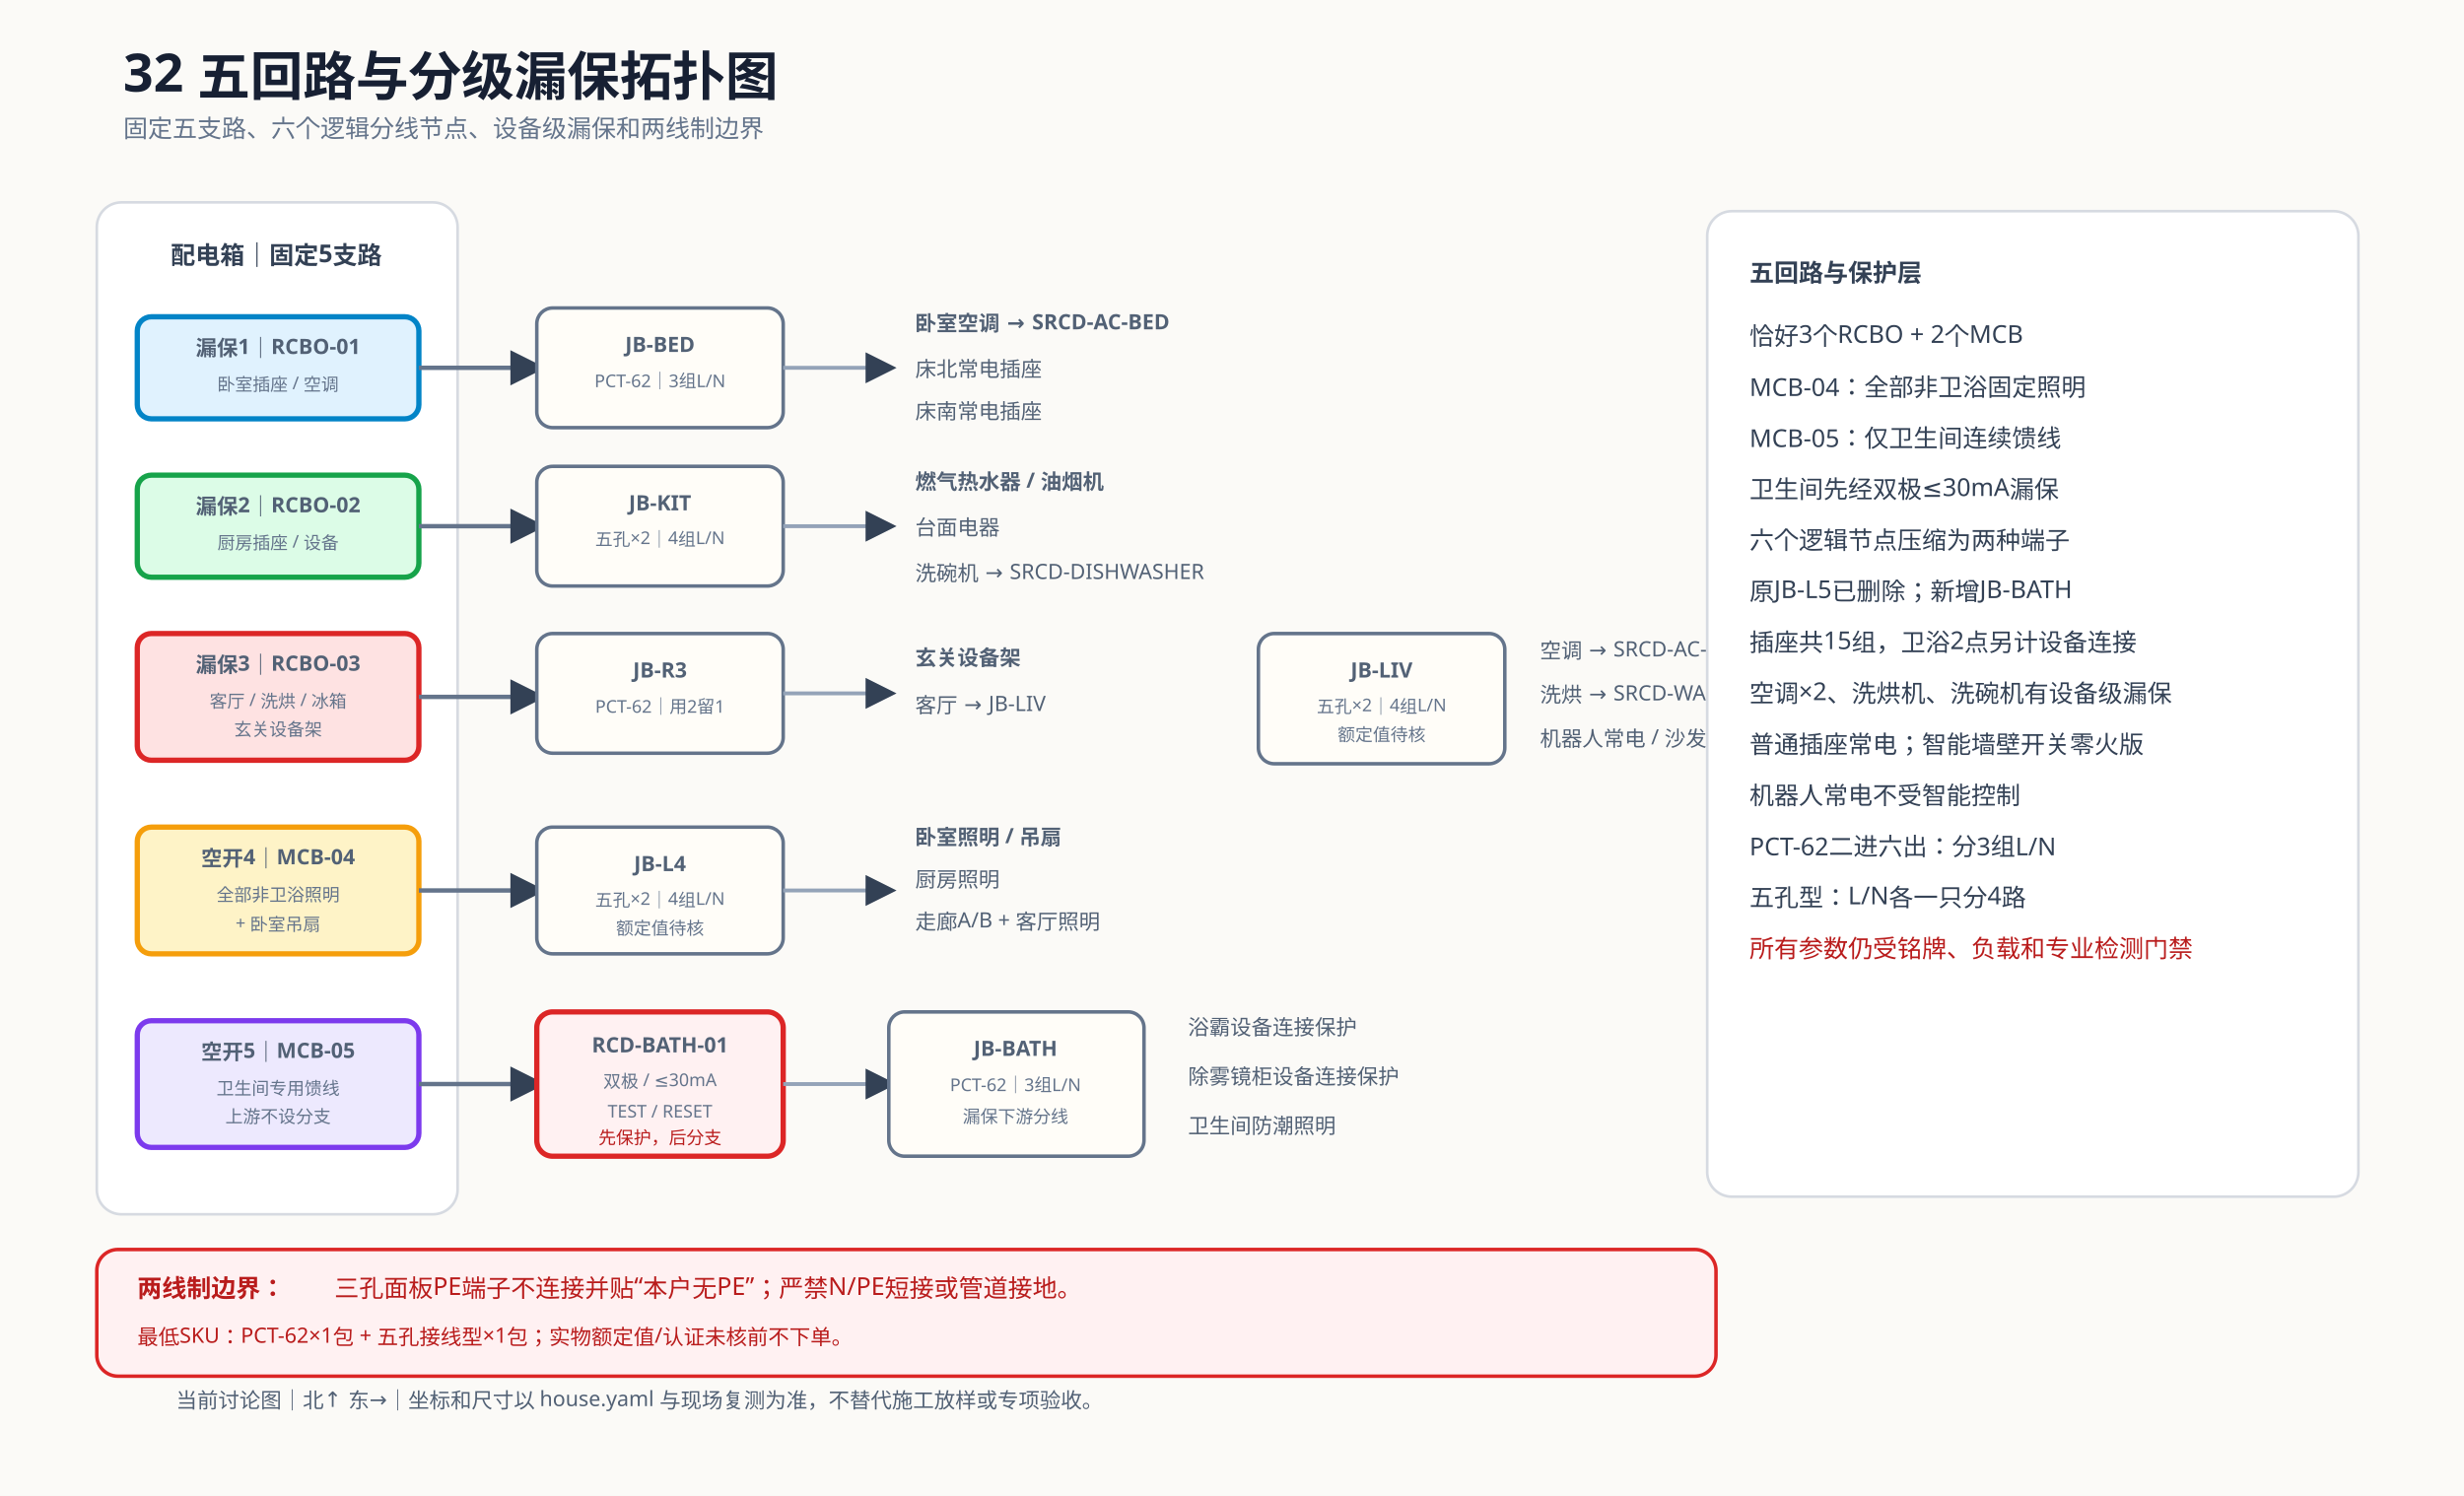
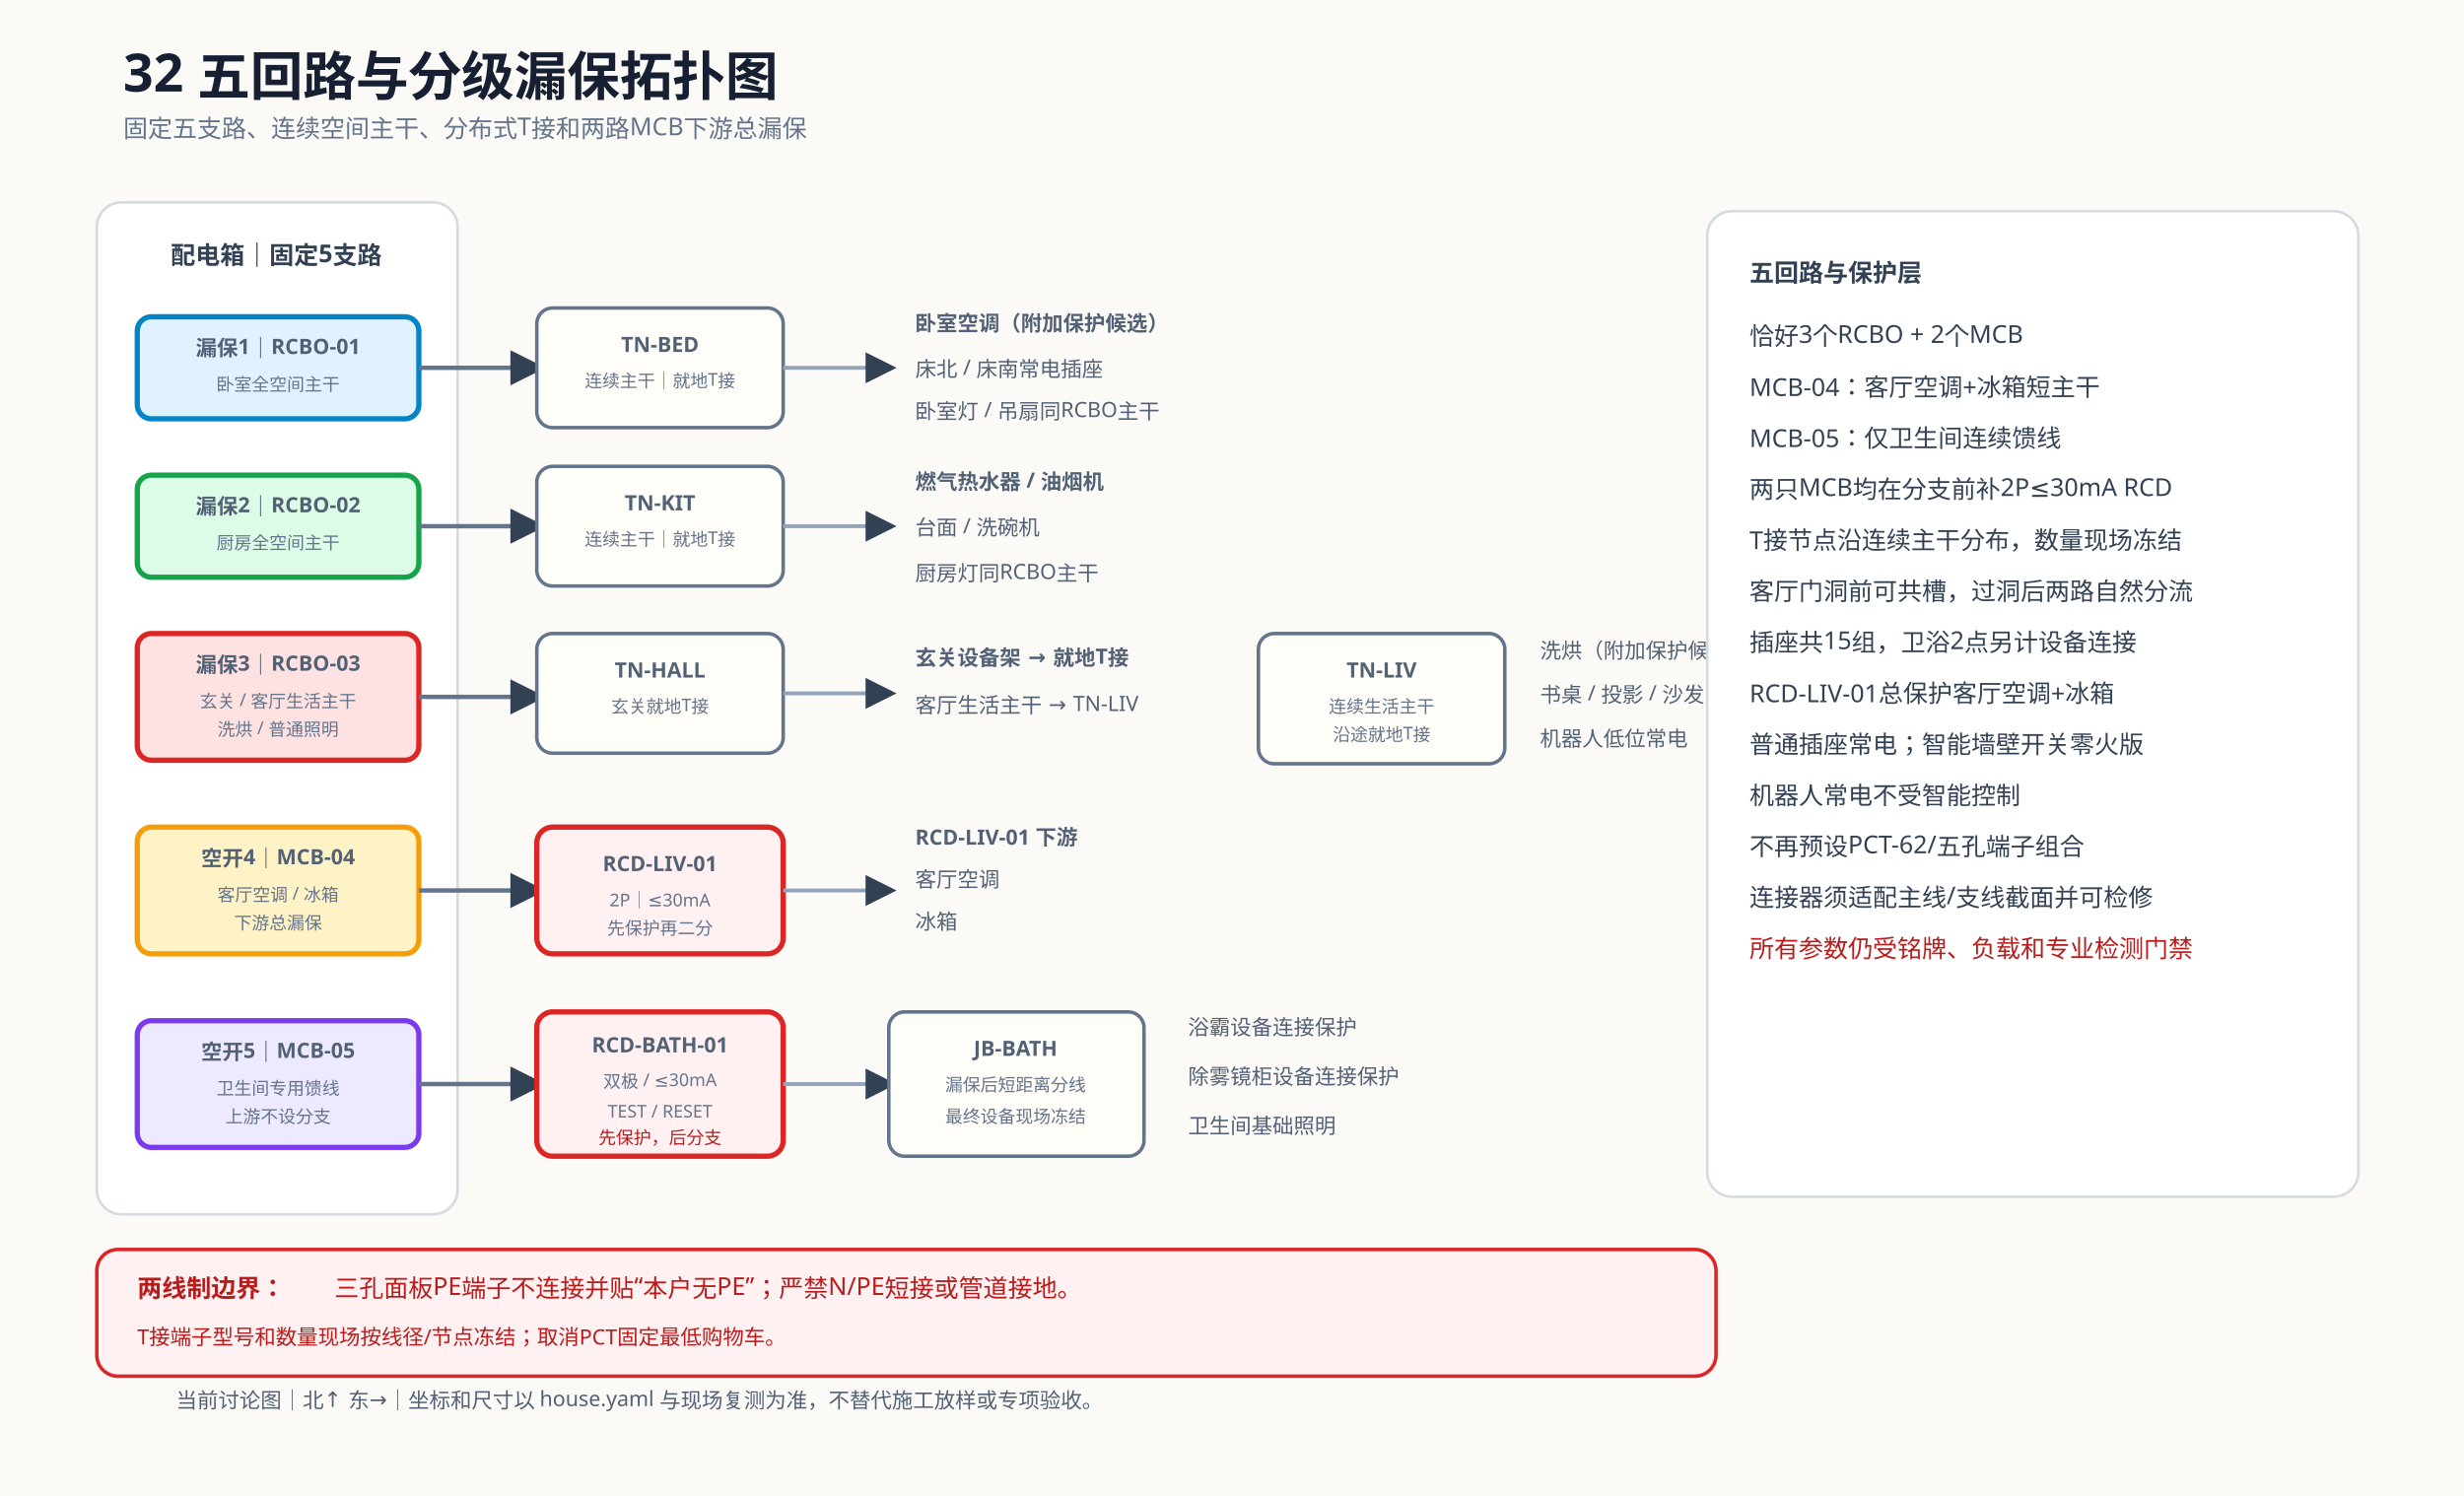
<svg xmlns="http://www.w3.org/2000/svg" width="1400" height="850" viewBox="0 0 1400 850" data-diagram-role="electrical-topology" role="img">
  <defs>
    <pattern id="hatch" width="12" height="12" patternUnits="userSpaceOnUse" patternTransform="rotate(45)">
      <rect width="12" height="12" fill="#f1f5f9" />
      <line y2="12" stroke="#cbd5e1" stroke-width="4" />
    </pattern>
    <pattern id="danger" width="10" height="10" patternUnits="userSpaceOnUse" patternTransform="rotate(45)">
      <rect width="10" height="10" fill="#fff1f2" />
      <line y2="10" stroke="#fecaca" stroke-width="3" />
    </pattern>
    <marker id="arrow" markerWidth="8" markerHeight="8" refX="6" refY="4" orient="auto">
      <path d="M0 0L8 4 0 8z" fill="#334155" />
    </marker>
    <marker id="blue-arrow" markerWidth="8" markerHeight="8" refX="6" refY="4" orient="auto">
      <path d="M0 0L8 4 0 8z" fill="#2563eb" />
    </marker>
    <style>
    text{font-family:"Source Han Sans SC","Heiti SC","Arial Unicode MS",sans-serif}
    .wall{fill:none;stroke:#1f2937;stroke-width:7;stroke-linecap:square;stroke-linejoin:miter}
    .iw{fill:none;stroke:#475569;stroke-width:5;stroke-linecap:square}
    .win{stroke:#0284c7;stroke-width:8}.winc{stroke:#e0f2fe;stroke-width:2.5}
    .title{font-size:30px;font-weight:750;fill:#172033}.subtitle{font-size:14px;fill:#64748b}
    .room{font-size:18px;font-weight:750;fill:#334155;text-anchor:middle}.roomsub{font-size:12px;fill:#64748b;text-anchor:middle}
    .note{font-size:14px;fill:#334155}.small{font-size:12px;fill:#526175}.micro{font-size:10px;fill:#64748b}
    .panel{fill:#fff;stroke:#d6dae1;stroke-width:1.5}.fixed{fill:#fffdf8;stroke:#64748b;stroke-width:2}
    .planned{fill:#fff7ed;stroke:#f97316;stroke-width:2;stroke-dasharray:7 5}
    .water{fill:none;stroke:#0284c7;stroke-width:4}.hot{fill:none;stroke:#dc2626;stroke-width:4}
    .drain{fill:none;stroke:#0f766e;stroke-width:5}.gas{fill:none;stroke:#ea580c;stroke-width:4}
    .power{fill:none;stroke:#2563eb;stroke-width:3}.network{fill:none;stroke:#7c3aed;stroke-width:3;stroke-dasharray:7 5}
    .danger{fill:#fff1f2;stroke:#dc2626;stroke-width:2}.cat{fill:none;stroke:#16a34a;stroke-width:6;stroke-dasharray:8 5}
    .dim{fill:none;stroke:#64748b;stroke-width:1.5}.dimtext{font-size:12px;fill:#475569;text-anchor:middle}
    .center{text-anchor:middle}.bold{font-weight:700}.orange{fill:#c2410c}.red{fill:#b91c1c}.blue{fill:#1d4ed8}.green{fill:#15803d}.purple{fill:#6d28d9}
  </style>
  </defs>
  <rect width="1400" height="850" fill="#fbfaf7" />
  <text x="70" y="52" class="title">32 五回路与分级漏保拓扑图</text>
-   <text x="70" y="78" class="subtitle">固定五支路、六个逻辑分线节点、设备级漏保和两线制边界</text>
+   <text x="70" y="78" class="subtitle">固定五支路、连续空间主干、分布式T接和两路MCB下游总漏保</text>
  <rect x="55" y="115" width="205" height="575" rx="14" class="panel" />
  <text x="157" y="150" class="note bold center">配电箱｜固定5支路</text>
  <g data-circuit="RCBO-01">
    <rect x="78" y="180" width="160" height="58" rx="8" fill="#e0f2fe" stroke="#0284c7" stroke-width="3" />
    <text x="158" y="202" class="small bold center">漏保1｜RCBO-01</text>
-     <text x="158" y="222" class="micro center">卧室插座 / 空调</text>
+     <text x="158" y="222" class="micro center">卧室全空间主干</text>
  </g>
  <g data-circuit="RCBO-02">
    <rect x="78" y="270" width="160" height="58" rx="8" fill="#dcfce7" stroke="#16a34a" stroke-width="3" />
    <text x="158" y="292" class="small bold center">漏保2｜RCBO-02</text>
-     <text x="158" y="312" class="micro center">厨房插座 / 设备</text>
+     <text x="158" y="312" class="micro center">厨房全空间主干</text>
  </g>
  <g data-circuit="RCBO-03">
    <rect x="78" y="360" width="160" height="72" rx="8" fill="#fee2e2" stroke="#dc2626" stroke-width="3" />
    <text x="158" y="382" class="small bold center">漏保3｜RCBO-03</text>
-     <text x="158" y="402" class="micro center">客厅 / 洗烘 / 冰箱</text>
-     <text x="158" y="418" class="micro center">玄关设备架</text>
+     <text x="158" y="402" class="micro center">玄关 / 客厅生活主干</text>
+     <text x="158" y="418" class="micro center">洗烘 / 普通照明</text>
  </g>
  <g data-circuit="MCB-04">
    <rect x="78" y="470" width="160" height="72" rx="8" fill="#fef3c7" stroke="#f59e0b" stroke-width="3" />
    <text x="158" y="492" class="small bold center">空开4｜MCB-04</text>
-     <text x="158" y="512" class="micro center">全部非卫浴照明</text>
-     <text x="158" y="528" class="micro center">+ 卧室吊扇</text>
+     <text x="158" y="512" class="micro center">客厅空调 / 冰箱</text>
+     <text x="158" y="528" class="micro center">下游总漏保</text>
  </g>
  <g data-circuit="MCB-05">
    <rect x="78" y="580" width="160" height="72" rx="8" fill="#ede9fe" stroke="#7c3aed" stroke-width="3" />
    <text x="158" y="602" class="small bold center">空开5｜MCB-05</text>
    <text x="158" y="622" class="micro center">卫生间专用馈线</text>
    <text x="158" y="638" class="micro center">上游不设分支</text>
  </g>
  <g fill="none" stroke="#64748b" stroke-width="2.5" marker-end="url(#arrow)">
    <path d="M238 209H305" />
    <path d="M238 299H305" />
    <path d="M238 396H305" />
    <path d="M238 506H305" />
    <path d="M238 616H305" />
  </g>
-   <g data-junction="JB-BED" data-terminal-status="logical" data-terminal-candidate="PCT-62">
+   <g data-branch-pattern="distributed" data-node-example="TN-BED">
    <rect x="305" y="175" width="140" height="68" rx="9" class="fixed" />
-     <text x="375" y="200" class="small bold center">JB-BED</text>
-     <text x="375" y="220" class="micro center">PCT-62｜3组L/N</text>
+     <text x="375" y="200" class="small bold center">TN-BED</text>
+     <text x="375" y="220" class="micro center">连续主干｜就地T接</text>
  </g>
-   <g data-junction="JB-KIT" data-terminal-status="logical" data-terminal-candidate="five-hole-pair">
+   <g data-branch-pattern="distributed" data-node-example="TN-KIT">
    <rect x="305" y="265" width="140" height="68" rx="9" class="fixed" />
-     <text x="375" y="290" class="small bold center">JB-KIT</text>
-     <text x="375" y="310" class="micro center">五孔×2｜4组L/N</text>
+     <text x="375" y="290" class="small bold center">TN-KIT</text>
+     <text x="375" y="310" class="micro center">连续主干｜就地T接</text>
  </g>
-   <g data-junction="JB-R3" data-terminal-status="logical" data-terminal-candidate="PCT-62">
+   <g data-branch-pattern="distributed" data-node-example="TN-HALL">
    <rect x="305" y="360" width="140" height="68" rx="9" class="fixed" />
-     <text x="375" y="385" class="small bold center">JB-R3</text>
-     <text x="375" y="405" class="micro center">PCT-62｜用2留1</text>
+     <text x="375" y="385" class="small bold center">TN-HALL</text>
+     <text x="375" y="405" class="micro center">玄关就地T接</text>
  </g>
-   <g data-junction="JB-L4" data-terminal-status="logical" data-terminal-candidate="five-hole-pair">
-     <rect x="305" y="470" width="140" height="72" rx="9" class="fixed" />
-     <text x="375" y="495" class="small bold center">JB-L4</text>
-     <text x="375" y="515" class="micro center">五孔×2｜4组L/N</text>
-     <text x="375" y="531" class="micro center">额定值待核</text>
+   <g data-device-protection="RCD-LIV-01">
+     <rect x="305" y="470" width="140" height="72" rx="9" fill="#fff1f2" stroke="#dc2626" stroke-width="3" />
+     <text x="375" y="495" class="small bold center">RCD-LIV-01</text>
+     <text x="375" y="515" class="micro center">2P｜≤30mA</text>
+     <text x="375" y="531" class="micro center">先保护再二分</text>
  </g>
  <g data-device-protection="RCD-BATH-01">
    <rect x="305" y="575" width="140" height="82" rx="9" fill="#fff1f2" stroke="#dc2626" stroke-width="3" />
    <text x="375" y="598" class="small bold center">RCD-BATH-01</text>
    <text x="375" y="618" class="micro center">双极 / ≤30mA</text>
    <text x="375" y="635" class="micro center">TEST / RESET</text>
    <text x="375" y="650" class="micro red center">先保护，后分支</text>
  </g>
  <g fill="none" stroke="#94a3b8" stroke-width="2.2" marker-end="url(#arrow)">
    <path d="M445 209H505" />
    <path d="M445 299H505" />
    <path d="M445 394H505" />
    <path d="M445 506H505" />
    <path d="M445 616H505" />
  </g>
-   <text x="520" y="188" class="small bold" data-device-protection="SRCD-AC-BED">卧室空调 → SRCD-AC-BED</text>
-   <text x="520" y="214" class="small">床北常电插座</text>
-   <text x="520" y="238" class="small">床南常电插座</text>
+   <text x="520" y="188" class="small bold" data-device-protection="SRCD-AC-BED">卧室空调（附加保护候选）</text>
+   <text x="520" y="214" class="small">床北 / 床南常电插座</text>
+   <text x="520" y="238" class="small">卧室灯 / 吊扇同RCBO主干</text>
  <text x="520" y="278" class="small bold">燃气热水器 / 油烟机</text>
-   <text x="520" y="304" class="small">台面电器</text>
-   <text x="520" y="330" class="small" data-device-protection="SRCD-DISHWASHER">洗碗机 → SRCD-DISHWASHER</text>
-   <text x="520" y="378" class="small bold">玄关设备架</text>
-   <text x="520" y="405" class="small">客厅 → JB-LIV</text>
-   <g data-junction="JB-LIV" data-terminal-status="logical" data-terminal-candidate="five-hole-pair">
+   <text x="520" y="304" class="small">台面 / 洗碗机</text>
+   <text x="520" y="330" class="small" data-device-protection="SRCD-DISHWASHER">厨房灯同RCBO主干</text>
+   <text x="520" y="378" class="small bold">玄关设备架 → 就地T接</text>
+   <text x="520" y="405" class="small">客厅生活主干 → TN-LIV</text>
+   <g data-branch-pattern="distributed" data-node-example="TN-LIV">
    <rect x="715" y="360" width="140" height="74" rx="9" class="fixed" />
-     <text x="785" y="385" class="small bold center">JB-LIV</text>
-     <text x="785" y="405" class="micro center">五孔×2｜4组L/N</text>
-     <text x="785" y="421" class="micro center">额定值待核</text>
+     <text x="785" y="385" class="small bold center">TN-LIV</text>
+     <text x="785" y="405" class="micro center">连续生活主干</text>
+     <text x="785" y="421" class="micro center">沿途就地T接</text>
  </g>
-   <text x="875" y="374" class="small" data-device-protection="SRCD-AC-LIV">空调 → SRCD-AC-LIV</text>
-   <text x="875" y="399" class="small" data-device-protection="SRCD-WASHER">洗烘 → SRCD-WASHER</text>
-   <text x="875" y="424" class="small">机器人常电 / 沙发充电</text>
-   <text x="520" y="480" class="small bold">卧室照明 / 吊扇</text>
-   <text x="520" y="504" class="small">厨房照明</text>
-   <text x="520" y="528" class="small">走廊A/B + 客厅照明</text>
-   <g data-junction="JB-BATH" data-terminal-status="logical" data-terminal-candidate="PCT-62" data-bath-load-downstream="true">
+   <text x="875" y="374" class="small" data-device-protection="SRCD-WASHER">洗烘（附加保护候选）</text>
+   <text x="875" y="399" class="small">书桌 / 投影 / 沙发</text>
+   <text x="875" y="424" class="small">机器人低位常电</text>
+   <text x="520" y="480" class="small bold">RCD-LIV-01 下游</text>
+   <text x="520" y="504" class="small">客厅空调</text>
+   <text x="520" y="528" class="small">冰箱</text>
+   <g data-junction="JB-BATH" data-bath-load-downstream="true">
    <rect x="505" y="575" width="145" height="82" rx="9" class="fixed" />
    <text x="577" y="600" class="small bold center">JB-BATH</text>
-     <text x="577" y="620" class="micro center">PCT-62｜3组L/N</text>
-     <text x="577" y="638" class="micro center">漏保下游分线</text>
+     <text x="577" y="620" class="micro center">漏保后短距离分线</text>
+     <text x="577" y="638" class="micro center">最终设备现场冻结</text>
  </g>
  <text x="675" y="588" class="small" data-device-protection="SRCD-BATH-HEATER">浴霸设备连接保护</text>
  <text x="675" y="616" class="small" data-device-protection="SRCD-BATH-MIRROR">除雾镜柜设备连接保护</text>
-   <text x="675" y="644" class="small">卫生间防潮照明</text>
+   <text x="675" y="644" class="small">卫生间基础照明</text>
  <rect x="55" y="710" width="920" height="72" rx="12" class="danger" />
  <text x="78" y="737" class="note red bold">两线制边界：</text>
  <text x="190" y="737" class="note red">三孔面板PE端子不连接并贴“本户无PE”；严禁N/PE短接或管道接地。</text>
-   <text x="78" y="764" class="small red">最低SKU：PCT-62×1包 + 五孔接线型×1包；实物额定值/认证未核前不下单。</text>
+   <text x="78" y="764" class="small red">T接端子型号和数量现场按线径/节点冻结；取消PCT固定最低购物车。</text>
  <rect x="970" y="120" width="370" height="560" rx="14" class="panel" />
  <text x="994" y="160" class="note bold">五回路与保护层</text>
  <text x="994" y="196" class="note">恰好3个RCBO + 2个MCB</text>
-   <text x="994" y="225" class="note">MCB-04：全部非卫浴固定照明</text>
+   <text x="994" y="225" class="note">MCB-04：客厅空调+冰箱短主干</text>
  <text x="994" y="254" class="note">MCB-05：仅卫生间连续馈线</text>
-   <text x="994" y="283" class="note">卫生间先经双极≤30mA漏保</text>
-   <text x="994" y="312" class="note">六个逻辑节点压缩为两种端子</text>
-   <text x="994" y="341" class="note">原JB-L5已删除；新增JB-BATH</text>
+   <text x="994" y="283" class="note">两只MCB均在分支前补2P≤30mA RCD</text>
+   <text x="994" y="312" class="note">T接节点沿连续主干分布，数量现场冻结</text>
+   <text x="994" y="341" class="note">客厅门洞前可共槽，过洞后两路自然分流</text>
  <text x="994" y="370" class="note">插座共15组，卫浴2点另计设备连接</text>
-   <text x="994" y="399" class="note">空调×2、洗烘机、洗碗机有设备级漏保</text>
+   <text x="994" y="399" class="note">RCD-LIV-01总保护客厅空调+冰箱</text>
  <text x="994" y="428" class="note">普通插座常电；智能墙壁开关零火版</text>
  <text x="994" y="457" class="note">机器人常电不受智能控制</text>
-   <text x="994" y="486" class="note">PCT-62二进六出：分3组L/N</text>
-   <text x="994" y="515" class="note">五孔型：L/N各一只分4路</text>
+   <text x="994" y="486" class="note">不再预设PCT-62/五孔端子组合</text>
+   <text x="994" y="515" class="note">连接器须适配主线/支线截面并可检修</text>
  <text x="994" y="544" class="note red">所有参数仍受铭牌、负载和专业检测门禁</text>
  <text x="100" y="800" class="small">当前讨论图｜北↑ 东→｜坐标和尺寸以 house.yaml 与现场复测为准，不替代施工放样或专项验收。</text>
</svg>
